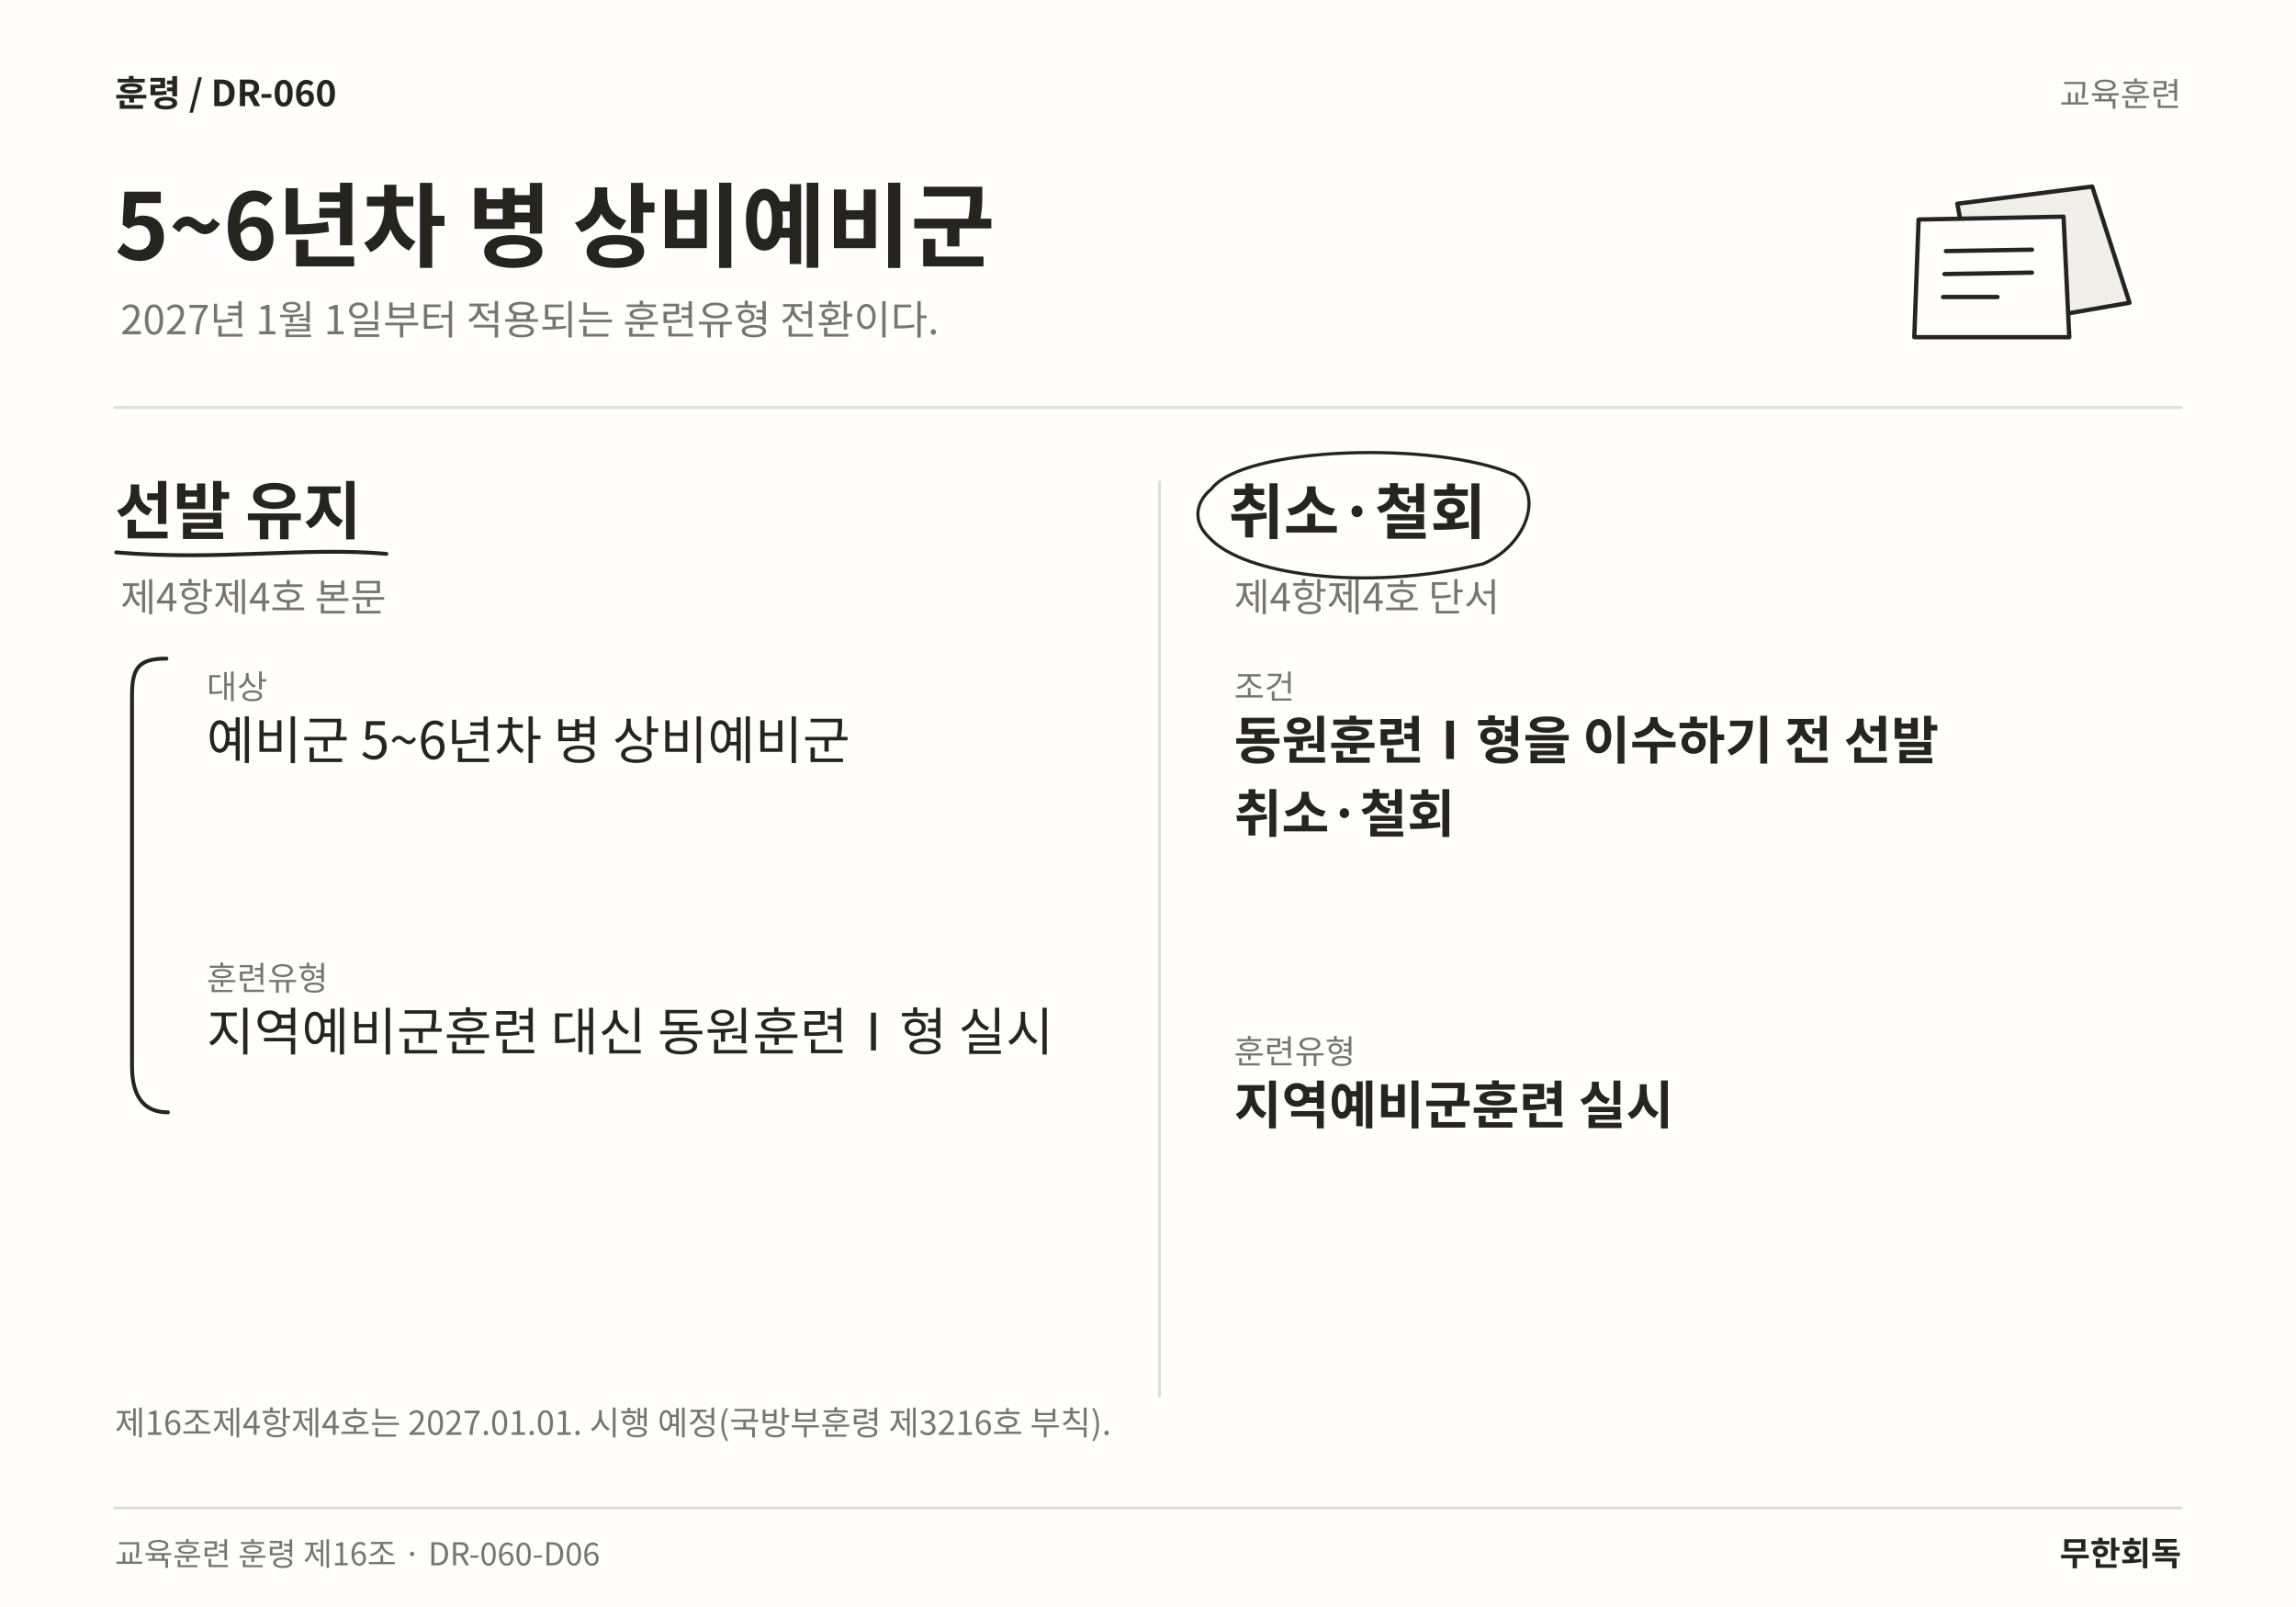
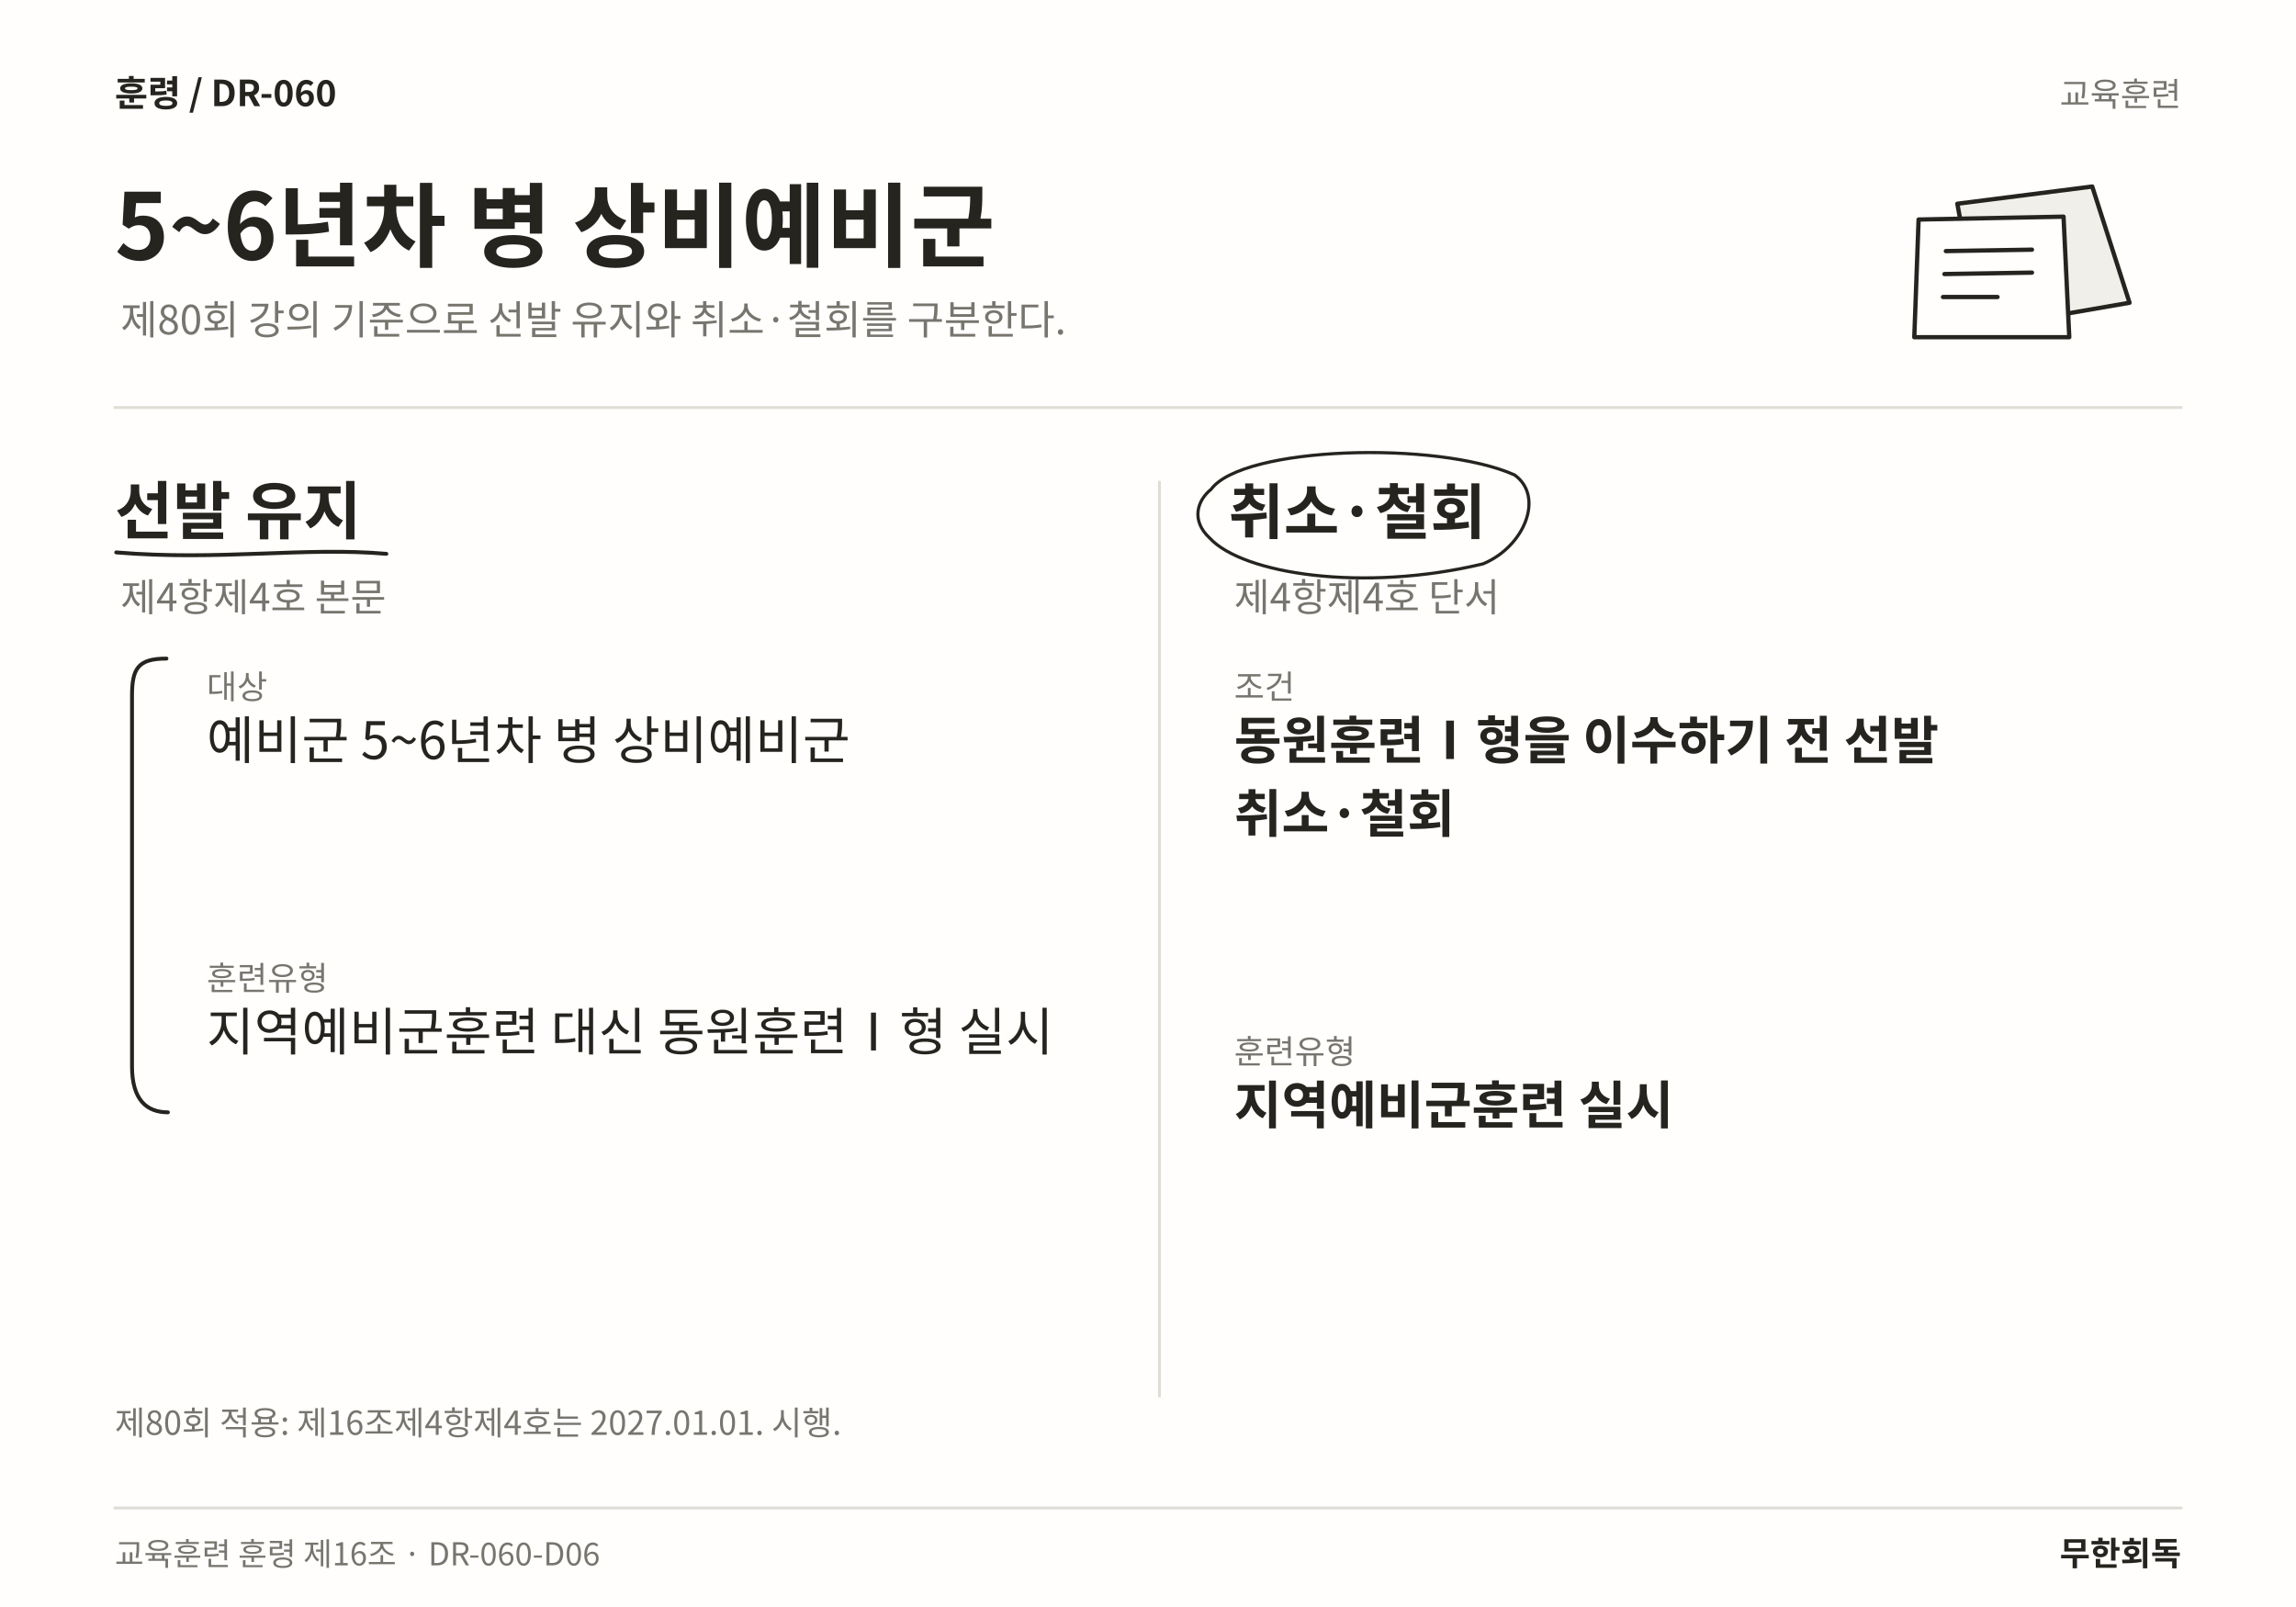
<svg xmlns="http://www.w3.org/2000/svg" width="1600" height="1120" viewBox="0 0 1600 1120" role="img" aria-labelledby="title desc" lang="ko">
  <rect width="1600" height="1120" fill="#FFFEFC" />
  <text x="80" y="74" font-family="Noto Sans CJK KR,Noto Sans KR,sans-serif" font-size="25" font-weight="700" fill="#25241F" text-anchor="start">훈령  /  DR-060</text>
  <text x="1520" y="74" font-family="Noto Sans CJK KR,Noto Sans KR,sans-serif" font-size="23" font-weight="400" fill="#77756E" text-anchor="end">교육훈련</text>
  <text x="80" y="181" font-family="Noto Sans CJK KR,Noto Sans KR,sans-serif" font-size="64" font-weight="700" fill="#25241F" text-anchor="start">5~6년차 병 상비예비군</text>
-   <text x="84" y="233" font-family="Noto Sans CJK KR,Noto Sans KR,sans-serif" font-size="28" font-weight="400" fill="#77756E" text-anchor="start">2027년 1월 1일부터 적용되는 훈련유형 전환이다.</text>
+   <text x="84" y="233" font-family="Noto Sans CJK KR,Noto Sans KR,sans-serif" font-size="28" font-weight="400" fill="#77756E" text-anchor="start">제80회 강의 기준으로 선발 유지와 취소·철회를 구분한다.</text>
  <path d="M1364 142 L1458 130 L1484 211 L1380 229 Z" fill="#F1EFEA" stroke="#25241F" stroke-width="3" stroke-linecap="round" stroke-linejoin="round" />
  <path d="M1337 153 L1438 151 L1442 235 L1334 235 Z" fill="#FFFEFC" stroke="#25241F" stroke-width="3" stroke-linecap="round" stroke-linejoin="round" />
  <path d="M1356 175 L1416 174 M1355 191 L1416 190 M1354 207 L1392 207" fill="none" stroke="#25241F" stroke-width="3" stroke-linecap="round" stroke-linejoin="round" />
  <line x1="80" y1="284" x2="1520" y2="284" stroke="#DFDDD6" stroke-width="2" stroke-linecap="round" />
  <line x1="808" y1="336" x2="808" y2="973" stroke="#DFDDD6" stroke-width="2" stroke-linecap="round" />
  <text x="80" y="372" font-family="Noto Sans CJK KR,Noto Sans KR,sans-serif" font-size="44" font-weight="700" fill="#25241F" text-anchor="start">선발 유지</text>
  <path d="M81 385 C153.185 391 212.43 381 269.25 386" fill="none" stroke="#25241F" stroke-width="2.7" stroke-linecap="round" stroke-linejoin="round" />
  <text x="84" y="426" font-family="Noto Sans CJK KR,Noto Sans KR,sans-serif" font-size="27" font-weight="400" fill="#77756E" text-anchor="start">제4항제4호 본문</text>
  <text x="144" y="487" font-family="Noto Sans CJK KR,Noto Sans KR,sans-serif" font-size="23" font-weight="400" fill="#77756E" text-anchor="start">대상</text>
  <text x="144" y="529" font-family="Noto Sans CJK KR,Noto Sans KR,sans-serif" font-size="36" font-weight="400" fill="#25241F" text-anchor="start">예비군 5~6년차 병 상비예비군</text>
  <text x="144" y="690.12" font-family="Noto Sans CJK KR,Noto Sans KR,sans-serif" font-size="23" font-weight="400" fill="#77756E" text-anchor="start">훈련유형</text>
  <text x="144" y="732.12" font-family="Noto Sans CJK KR,Noto Sans KR,sans-serif" font-size="36" font-weight="400" fill="#25241F" text-anchor="start">지역예비군훈련 대신 동원훈련Ⅰ형 실시</text>
  <path d="M116 459 C96 459 92 466 92 485 L92 743.24 C92 766.24 102 775.24 117 775.24" fill="none" stroke="#25241F" stroke-width="2.7" stroke-linecap="round" stroke-linejoin="round" />
  <text x="856" y="372" font-family="Noto Sans CJK KR,Noto Sans KR,sans-serif" font-size="42" font-weight="700" fill="#25241F" text-anchor="start">취소·철회</text>
  <path d="M844 341 C866 311 1001.42 307 1055.42 331 C1076.42 346 1062.42 381 1033.42 393 C949.711 413 866 400 843 375 C830 363 834 349 844 341" fill="none" stroke="#25241F" stroke-width="2.2" stroke-linecap="round" stroke-linejoin="round" />
  <text x="860" y="426" font-family="Noto Sans CJK KR,Noto Sans KR,sans-serif" font-size="27" font-weight="400" fill="#77756E" text-anchor="start">제4항제4호 단서</text>
  <text x="860" y="487" font-family="Noto Sans CJK KR,Noto Sans KR,sans-serif" font-size="23" font-weight="400" fill="#77756E" text-anchor="start">조건</text>
  <text x="860" y="529" font-family="Noto Sans CJK KR,Noto Sans KR,sans-serif" font-size="36" font-weight="700" fill="#25241F" text-anchor="start">동원훈련Ⅰ형을 이수하기 전 선발</text>
  <text x="860" y="580.12" font-family="Noto Sans CJK KR,Noto Sans KR,sans-serif" font-size="36" font-weight="700" fill="#25241F" text-anchor="start">취소·철회</text>
  <text x="860" y="741.24" font-family="Noto Sans CJK KR,Noto Sans KR,sans-serif" font-size="23" font-weight="400" fill="#77756E" text-anchor="start">훈련유형</text>
  <text x="860" y="783.24" font-family="Noto Sans CJK KR,Noto Sans KR,sans-serif" font-size="36" font-weight="700" fill="#25241F" text-anchor="start">지역예비군훈련 실시</text>
-   <text x="80" y="1000" font-family="Noto Sans CJK KR,Noto Sans KR,sans-serif" font-size="23" font-weight="400" fill="#77756E" text-anchor="start">제16조제4항제4호는 2027.01.01. 시행 예정(국방부훈령 제3216호 부칙).</text>
+   <text x="80" y="1000" font-family="Noto Sans CJK KR,Noto Sans KR,sans-serif" font-size="23" font-weight="400" fill="#77756E" text-anchor="start">제80회 적용: 제16조제4항제4호는 2027.01.01. 시행.</text>
  <line x1="80" y1="1051" x2="1520" y2="1051" stroke="#DFDDD6" stroke-width="2" stroke-linecap="round" />
  <text x="80" y="1091" font-family="Noto Sans CJK KR,Noto Sans KR,sans-serif" font-size="22" font-weight="400" fill="#77756E" text-anchor="start">교육훈련 훈령 제16조 · DR-060-D06</text>
  <text x="1520" y="1091" font-family="Noto Sans CJK KR,Noto Sans KR,sans-serif" font-size="23" font-weight="700" fill="#25241F" text-anchor="end">무한회독</text>
</svg>
